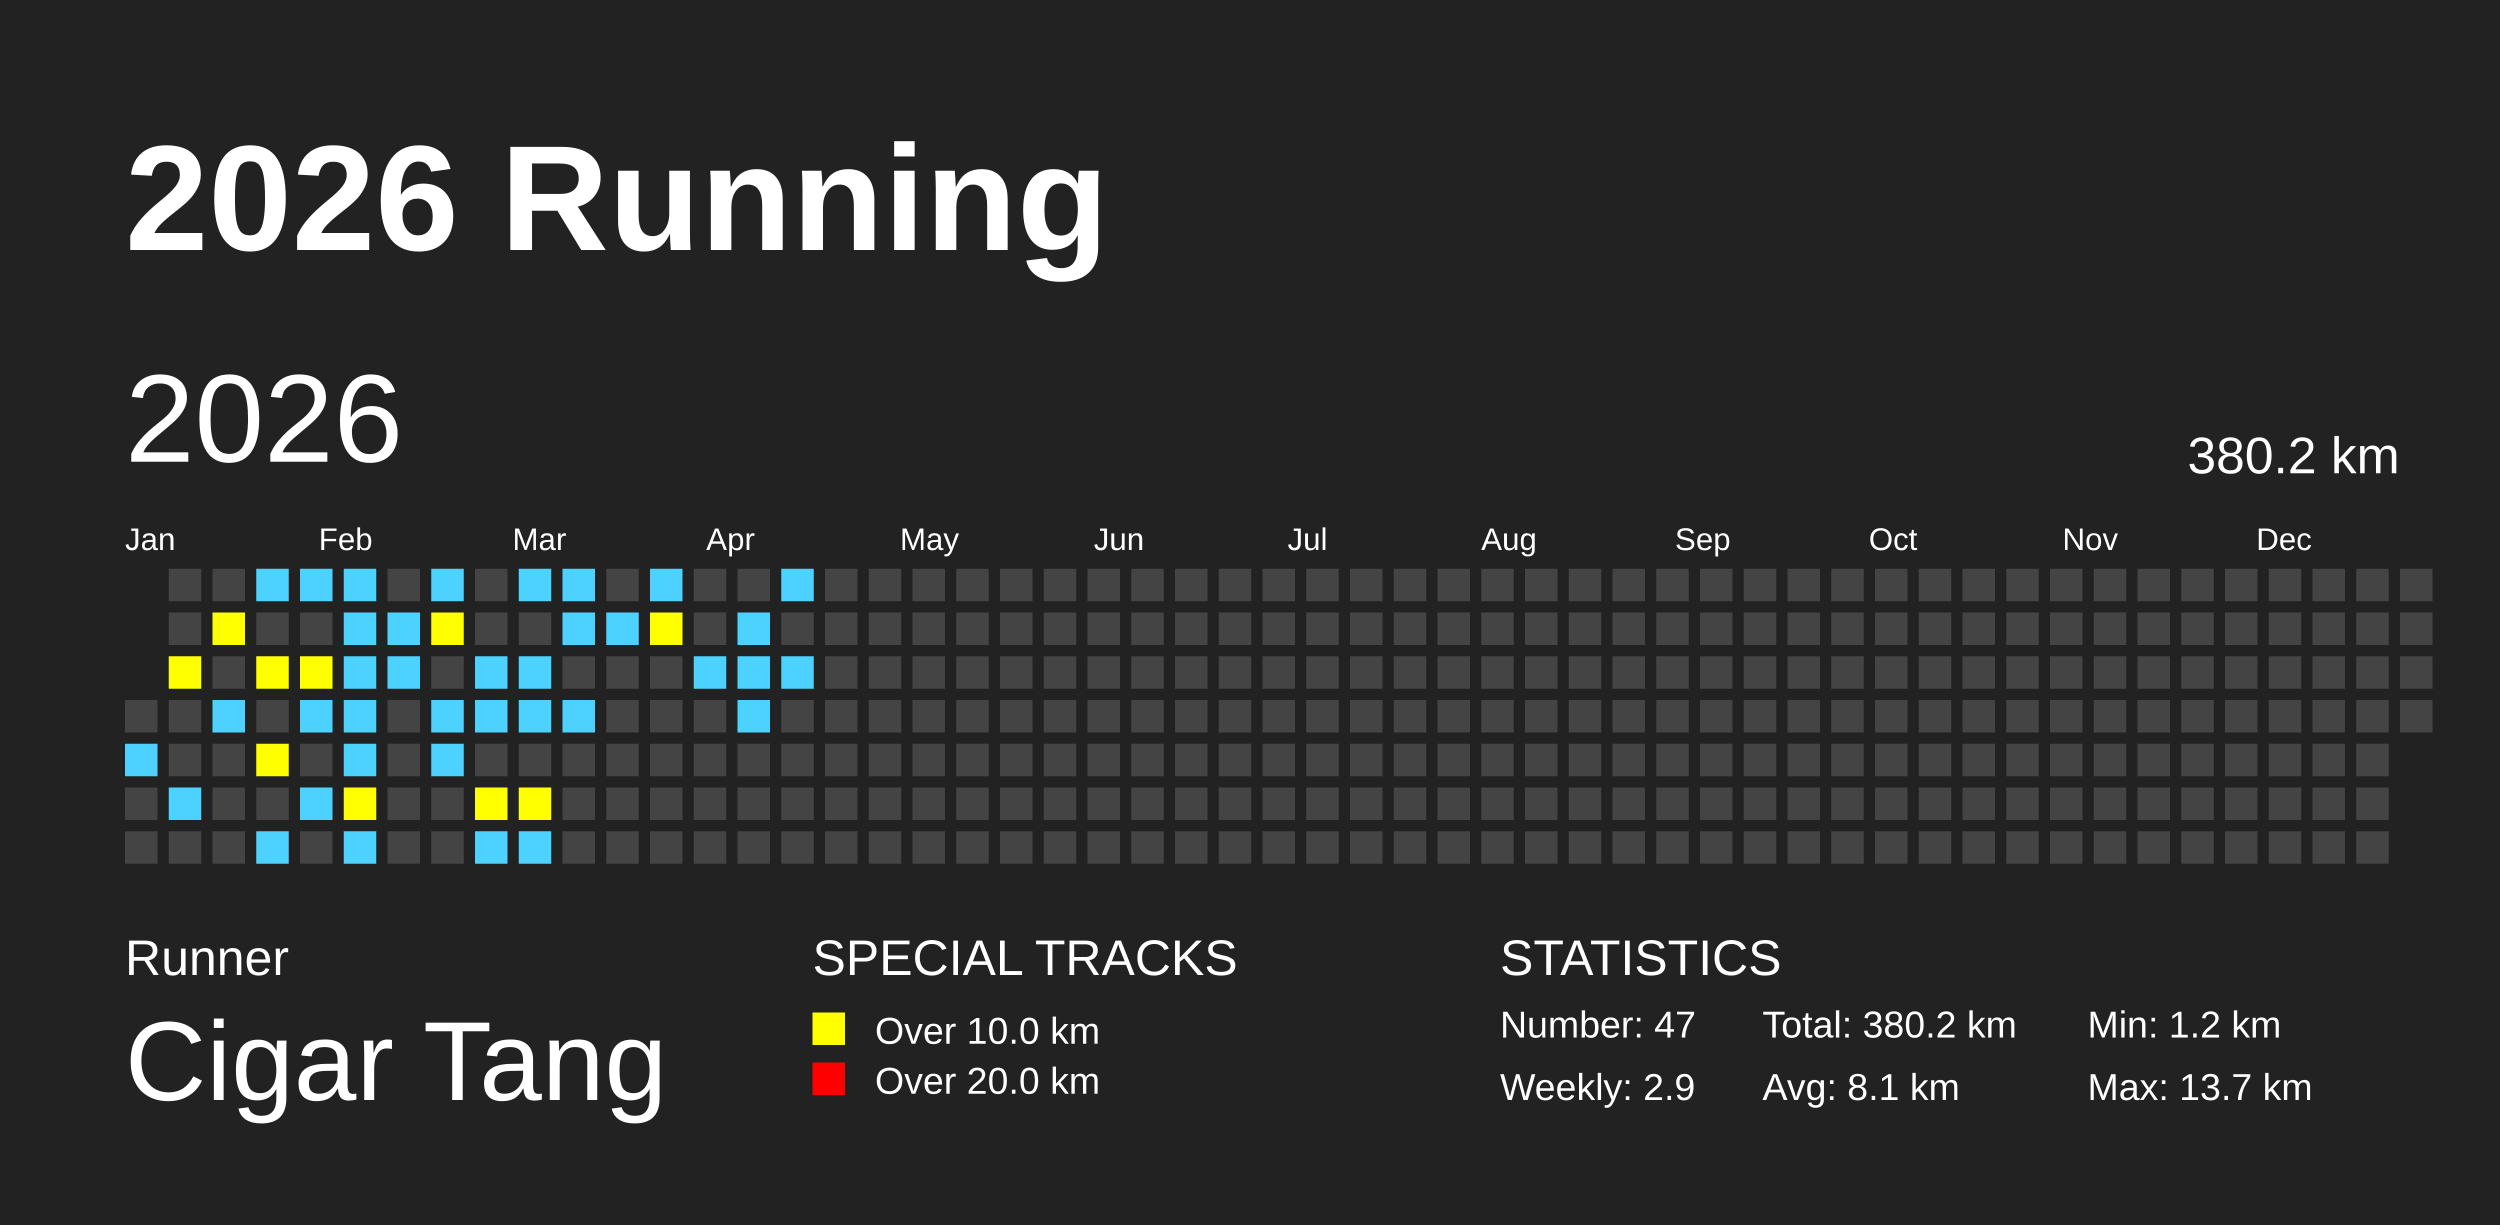
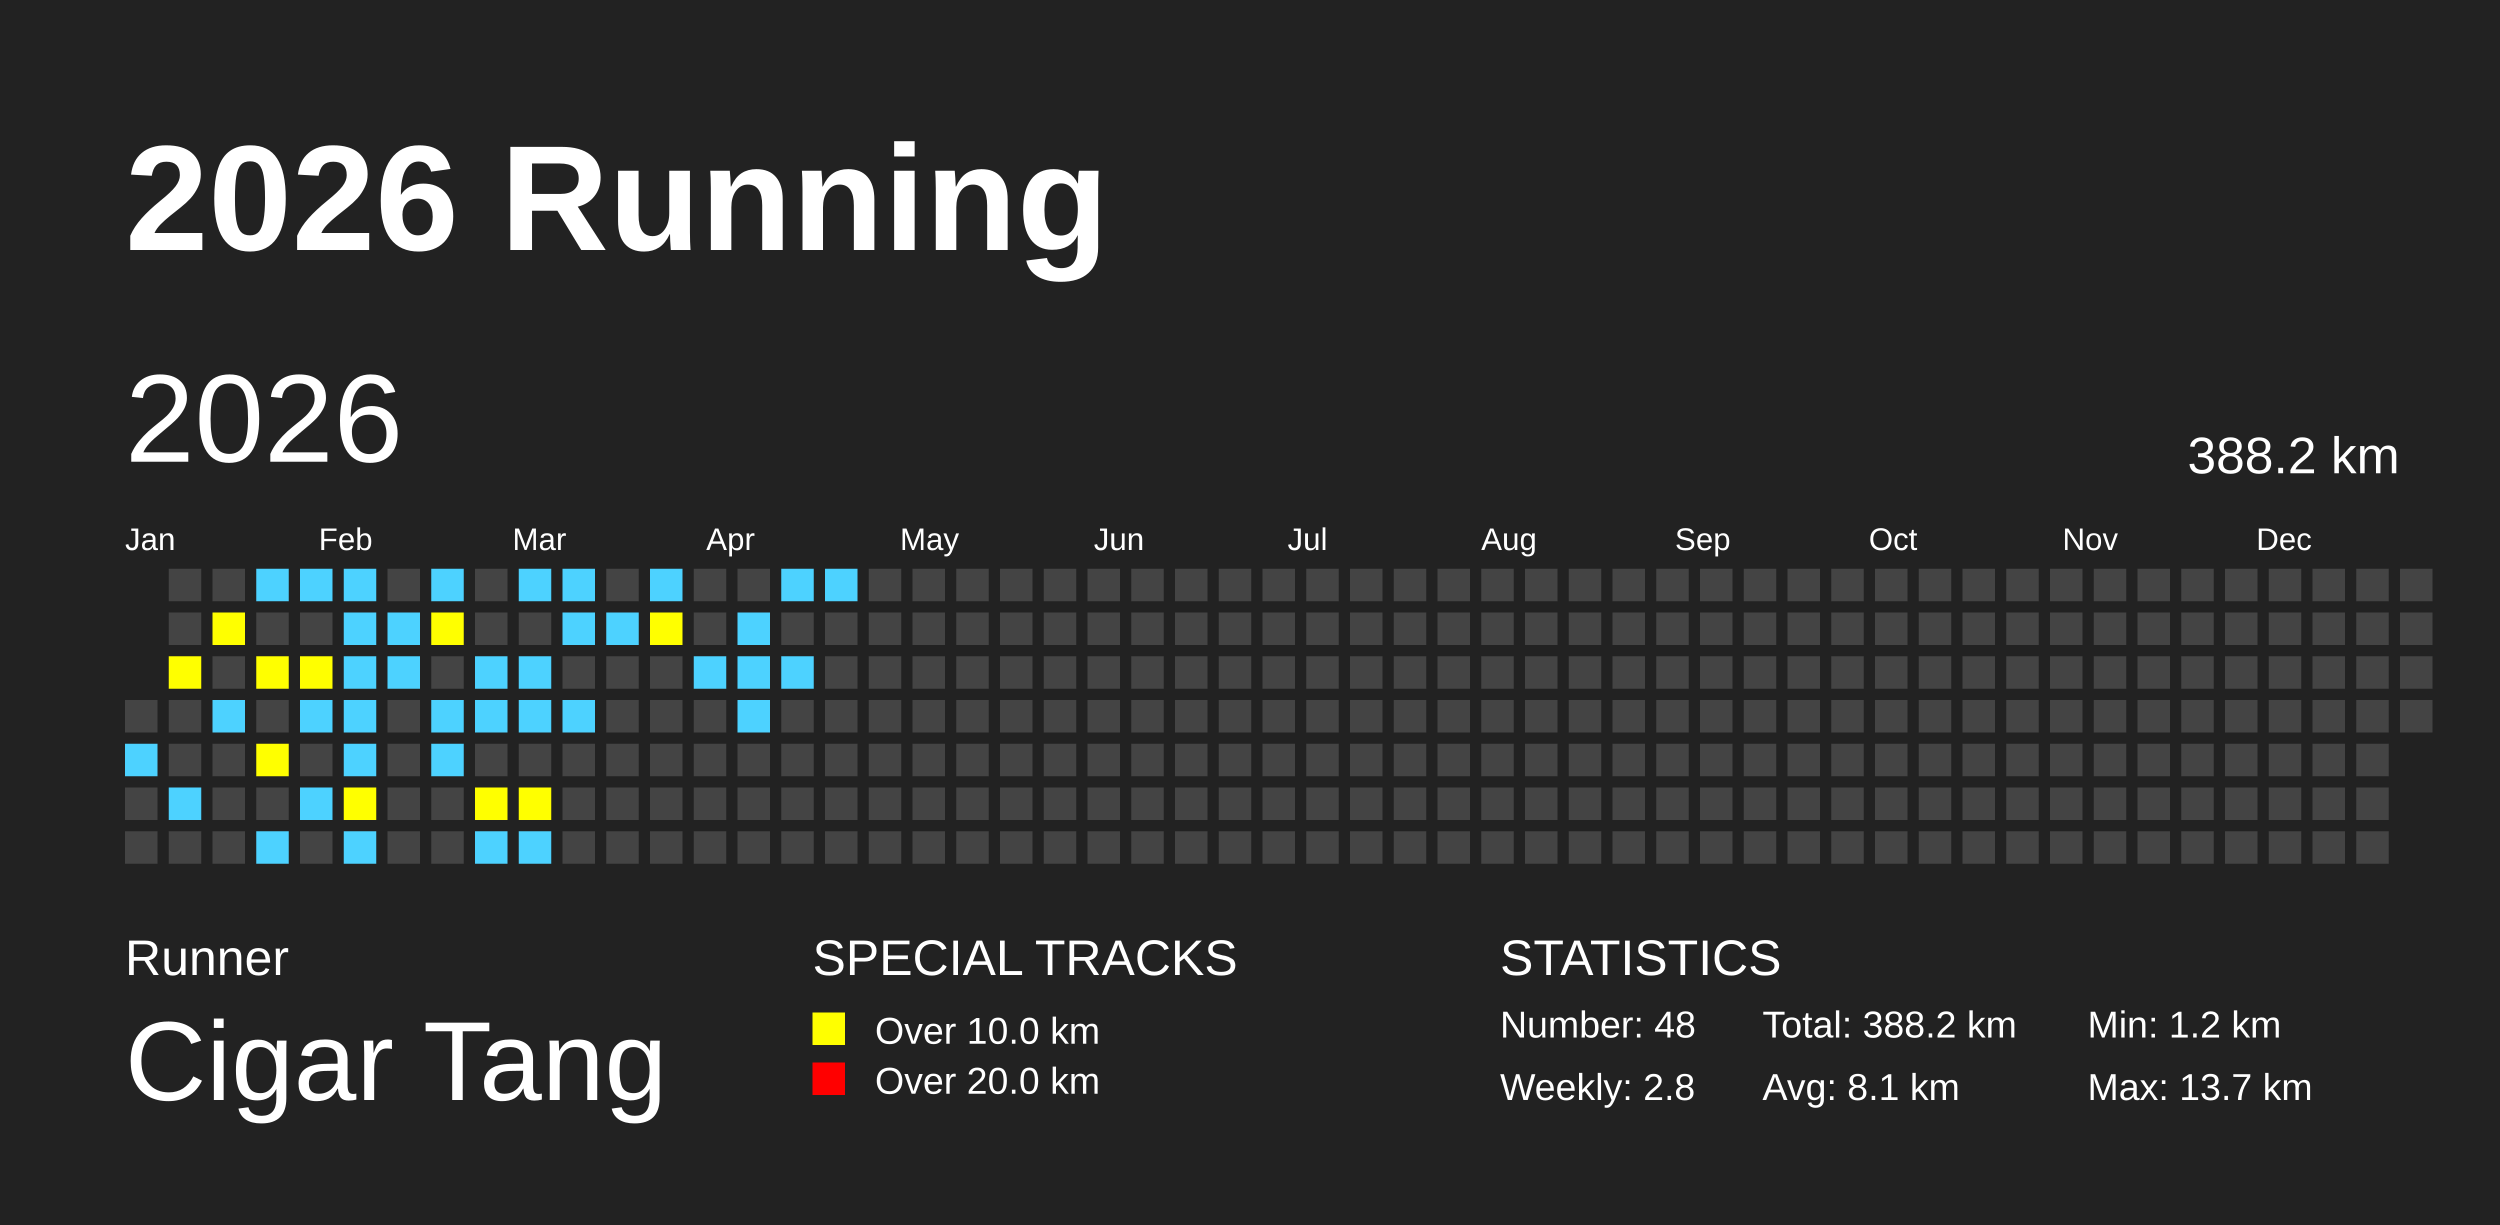
<svg xmlns="http://www.w3.org/2000/svg" baseProfile="full" height="98mm" version="1.1" viewBox="0,0,200,98" width="200mm">
  <defs />
  <rect fill="#222222" height="98" width="200" x="0" y="0" />
  <text fill="#FFFFFF" style="font-size:12px; font-family:Arial; font-weight:bold;" x="10" y="20">2026 Running</text>
  <text fill="#FFFFFF" style="font-size:4px; font-family:Arial" x="10" y="78">Runner</text>
  <text fill="#FFFFFF" style="font-size:9px; font-family:Arial" x="10" y="88">Cigar Tang</text>
  <text fill="#FFFFFF" style="font-size:4px; font-family:Arial" x="65" y="78">SPECIAL TRACKS</text>
  <rect fill="yellow" height="2.6" width="2.6" x="65" y="81" />
  <text fill="#FFFFFF" style="font-size:3px; font-family:Arial" x="70" y="83.5">Over 10.0 km</text>
  <rect fill="red" height="2.6" width="2.6" x="65" y="85" />
  <text fill="#FFFFFF" style="font-size:3px; font-family:Arial" x="70" y="87.5">Over 20.0 km</text>
  <text fill="#FFFFFF" style="font-size:4px; font-family:Arial" x="120" y="78">STATISTICS</text>
-   <text fill="#FFFFFF" style="font-size:3px; font-family:Arial" x="120" y="83">Number: 47</text>
-   <text fill="#FFFFFF" style="font-size:3px; font-family:Arial" x="120" y="88">Weekly: 2.9</text>
-   <text fill="#FFFFFF" style="font-size:3px; font-family:Arial" x="141" y="83">Total: 380.2 km</text>
+   <text fill="#FFFFFF" style="font-size:3px; font-family:Arial" x="120" y="83">Number: 48</text>
+   <text fill="#FFFFFF" style="font-size:3px; font-family:Arial" x="120" y="88">Weekly: 2.8</text>
+   <text fill="#FFFFFF" style="font-size:3px; font-family:Arial" x="141" y="83">Total: 388.2 km</text>
  <text fill="#FFFFFF" style="font-size:3px; font-family:Arial" x="141" y="88">Avg: 8.1 km</text>
  <text fill="#FFFFFF" style="font-size:3px; font-family:Arial" x="167" y="83">Min: 1.2 km</text>
  <text fill="#FFFFFF" style="font-size:3px; font-family:Arial" x="167" y="88">Max: 13.7 km</text>
  <text dominant-baseline="hanging" fill="#FFFFFF" style="font-size:10.0px; font-family:Arial;" x="10" y="30">2026</text>
-   <text dominant-baseline="hanging" fill="#FFFFFF" style="font-size:4.125px; font-family:Arial;" x="175" y="35">380.2 km</text>
+   <text dominant-baseline="hanging" fill="#FFFFFF" style="font-size:4.125px; font-family:Arial;" x="175" y="35">388.2 km</text>
  <text fill="#FFFFFF" style="font-size:2.5px; font-family:Arial" x="10.0" y="44">Jan</text>
  <text fill="#FFFFFF" style="font-size:2.5px; font-family:Arial" x="25.5" y="44">Feb</text>
  <text fill="#FFFFFF" style="font-size:2.5px; font-family:Arial" x="41.0" y="44">Mar</text>
  <text fill="#FFFFFF" style="font-size:2.5px; font-family:Arial" x="56.5" y="44">Apr</text>
  <text fill="#FFFFFF" style="font-size:2.5px; font-family:Arial" x="72.0" y="44">May</text>
  <text fill="#FFFFFF" style="font-size:2.5px; font-family:Arial" x="87.5" y="44">Jun</text>
  <text fill="#FFFFFF" style="font-size:2.5px; font-family:Arial" x="103.0" y="44">Jul</text>
  <text fill="#FFFFFF" style="font-size:2.5px; font-family:Arial" x="118.5" y="44">Aug</text>
  <text fill="#FFFFFF" style="font-size:2.5px; font-family:Arial" x="134.0" y="44">Sep</text>
  <text fill="#FFFFFF" style="font-size:2.5px; font-family:Arial" x="149.5" y="44">Oct</text>
  <text fill="#FFFFFF" style="font-size:2.5px; font-family:Arial" x="165.0" y="44">Nov</text>
  <text fill="#FFFFFF" style="font-size:2.5px; font-family:Arial" x="180.5" y="44">Dec</text>
  <rect fill="#444444" height="2.6" width="2.6" x="10.0" y="56.0" />
  <rect fill="#4DD2FF" height="2.6" width="2.6" x="10.0" y="59.5" />
  <rect fill="#444444" height="2.6" width="2.6" x="10.0" y="63.0" />
  <rect fill="#444444" height="2.6" width="2.6" x="10.0" y="66.5" />
  <rect fill="#444444" height="2.6" width="2.6" x="13.5" y="45.5" />
  <rect fill="#444444" height="2.6" width="2.6" x="13.5" y="49.0" />
  <rect fill="yellow" height="2.6" width="2.6" x="13.5" y="52.5" />
  <rect fill="#444444" height="2.6" width="2.6" x="13.5" y="56.0" />
  <rect fill="#444444" height="2.6" width="2.6" x="13.5" y="59.5" />
  <rect fill="#4DD2FF" height="2.6" width="2.6" x="13.5" y="63.0" />
  <rect fill="#444444" height="2.6" width="2.6" x="13.5" y="66.5" />
  <rect fill="#444444" height="2.6" width="2.6" x="17.0" y="45.5" />
  <rect fill="yellow" height="2.6" width="2.6" x="17.0" y="49.0" />
  <rect fill="#444444" height="2.6" width="2.6" x="17.0" y="52.5" />
  <rect fill="#4DD2FF" height="2.6" width="2.6" x="17.0" y="56.0" />
  <rect fill="#444444" height="2.6" width="2.6" x="17.0" y="59.5" />
  <rect fill="#444444" height="2.6" width="2.6" x="17.0" y="63.0" />
  <rect fill="#444444" height="2.6" width="2.6" x="17.0" y="66.5" />
  <rect fill="#4DD2FF" height="2.6" width="2.6" x="20.5" y="45.5" />
  <rect fill="#444444" height="2.6" width="2.6" x="20.5" y="49.0" />
  <rect fill="yellow" height="2.6" width="2.6" x="20.5" y="52.5" />
  <rect fill="#444444" height="2.6" width="2.6" x="20.5" y="56.0" />
  <rect fill="yellow" height="2.6" width="2.6" x="20.5" y="59.5" />
  <rect fill="#444444" height="2.6" width="2.6" x="20.5" y="63.0" />
  <rect fill="#4DD2FF" height="2.6" width="2.6" x="20.5" y="66.5" />
  <rect fill="#4DD2FF" height="2.6" width="2.6" x="24.0" y="45.5" />
  <rect fill="#444444" height="2.6" width="2.6" x="24.0" y="49.0" />
  <rect fill="yellow" height="2.6" width="2.6" x="24.0" y="52.5" />
  <rect fill="#4DD2FF" height="2.6" width="2.6" x="24.0" y="56.0" />
  <rect fill="#444444" height="2.6" width="2.6" x="24.0" y="59.5" />
  <rect fill="#4DD2FF" height="2.6" width="2.6" x="24.0" y="63.0" />
  <rect fill="#444444" height="2.6" width="2.6" x="24.0" y="66.5" />
  <rect fill="#4DD2FF" height="2.6" width="2.6" x="27.5" y="45.5" />
  <rect fill="#4DD2FF" height="2.6" width="2.6" x="27.5" y="49.0" />
  <rect fill="#4DD2FF" height="2.6" width="2.6" x="27.5" y="52.5" />
  <rect fill="#4DD2FF" height="2.6" width="2.6" x="27.5" y="56.0" />
  <rect fill="#4DD2FF" height="2.6" width="2.6" x="27.5" y="59.5" />
  <rect fill="yellow" height="2.6" width="2.6" x="27.5" y="63.0" />
  <rect fill="#4DD2FF" height="2.6" width="2.6" x="27.5" y="66.5" />
  <rect fill="#444444" height="2.6" width="2.6" x="31.0" y="45.5" />
  <rect fill="#4DD2FF" height="2.6" width="2.6" x="31.0" y="49.0" />
  <rect fill="#4DD2FF" height="2.6" width="2.6" x="31.0" y="52.5" />
  <rect fill="#444444" height="2.6" width="2.6" x="31.0" y="56.0" />
  <rect fill="#444444" height="2.6" width="2.6" x="31.0" y="59.5" />
  <rect fill="#444444" height="2.6" width="2.6" x="31.0" y="63.0" />
  <rect fill="#444444" height="2.6" width="2.6" x="31.0" y="66.5" />
  <rect fill="#4DD2FF" height="2.6" width="2.6" x="34.5" y="45.5" />
  <rect fill="yellow" height="2.6" width="2.6" x="34.5" y="49.0" />
  <rect fill="#444444" height="2.6" width="2.6" x="34.5" y="52.5" />
  <rect fill="#4DD2FF" height="2.6" width="2.6" x="34.5" y="56.0" />
  <rect fill="#4DD2FF" height="2.6" width="2.6" x="34.5" y="59.5" />
  <rect fill="#444444" height="2.6" width="2.6" x="34.5" y="63.0" />
  <rect fill="#444444" height="2.6" width="2.6" x="34.5" y="66.5" />
  <rect fill="#444444" height="2.6" width="2.6" x="38.0" y="45.5" />
  <rect fill="#444444" height="2.6" width="2.6" x="38.0" y="49.0" />
  <rect fill="#4DD2FF" height="2.6" width="2.6" x="38.0" y="52.5" />
  <rect fill="#4DD2FF" height="2.6" width="2.6" x="38.0" y="56.0" />
  <rect fill="#444444" height="2.6" width="2.6" x="38.0" y="59.5" />
  <rect fill="yellow" height="2.6" width="2.6" x="38.0" y="63.0" />
  <rect fill="#4DD2FF" height="2.6" width="2.6" x="38.0" y="66.5" />
  <rect fill="#4DD2FF" height="2.6" width="2.6" x="41.5" y="45.5" />
  <rect fill="#444444" height="2.6" width="2.6" x="41.5" y="49.0" />
  <rect fill="#4DD2FF" height="2.6" width="2.6" x="41.5" y="52.5" />
  <rect fill="#4DD2FF" height="2.6" width="2.6" x="41.5" y="56.0" />
  <rect fill="#444444" height="2.6" width="2.6" x="41.5" y="59.5" />
  <rect fill="yellow" height="2.6" width="2.6" x="41.5" y="63.0" />
  <rect fill="#4DD2FF" height="2.6" width="2.6" x="41.5" y="66.5" />
  <rect fill="#4DD2FF" height="2.6" width="2.6" x="45.0" y="45.5" />
  <rect fill="#4DD2FF" height="2.6" width="2.6" x="45.0" y="49.0" />
  <rect fill="#444444" height="2.6" width="2.6" x="45.0" y="52.5" />
  <rect fill="#4DD2FF" height="2.6" width="2.6" x="45.0" y="56.0" />
  <rect fill="#444444" height="2.6" width="2.6" x="45.0" y="59.5" />
  <rect fill="#444444" height="2.6" width="2.6" x="45.0" y="63.0" />
  <rect fill="#444444" height="2.6" width="2.6" x="45.0" y="66.5" />
  <rect fill="#444444" height="2.6" width="2.6" x="48.5" y="45.5" />
  <rect fill="#4DD2FF" height="2.6" width="2.6" x="48.5" y="49.0" />
  <rect fill="#444444" height="2.6" width="2.6" x="48.5" y="52.5" />
  <rect fill="#444444" height="2.6" width="2.6" x="48.5" y="56.0" />
  <rect fill="#444444" height="2.6" width="2.6" x="48.5" y="59.5" />
  <rect fill="#444444" height="2.6" width="2.6" x="48.5" y="63.0" />
  <rect fill="#444444" height="2.6" width="2.6" x="48.5" y="66.5" />
  <rect fill="#4DD2FF" height="2.6" width="2.6" x="52.0" y="45.5" />
  <rect fill="yellow" height="2.6" width="2.6" x="52.0" y="49.0" />
  <rect fill="#444444" height="2.6" width="2.6" x="52.0" y="52.5" />
  <rect fill="#444444" height="2.6" width="2.6" x="52.0" y="56.0" />
  <rect fill="#444444" height="2.6" width="2.6" x="52.0" y="59.5" />
  <rect fill="#444444" height="2.6" width="2.6" x="52.0" y="63.0" />
  <rect fill="#444444" height="2.6" width="2.6" x="52.0" y="66.5" />
  <rect fill="#444444" height="2.6" width="2.6" x="55.5" y="45.5" />
  <rect fill="#444444" height="2.6" width="2.6" x="55.5" y="49.0" />
  <rect fill="#4DD2FF" height="2.6" width="2.6" x="55.5" y="52.5" />
  <rect fill="#444444" height="2.6" width="2.6" x="55.5" y="56.0" />
  <rect fill="#444444" height="2.6" width="2.6" x="55.5" y="59.5" />
  <rect fill="#444444" height="2.6" width="2.6" x="55.5" y="63.0" />
  <rect fill="#444444" height="2.6" width="2.6" x="55.5" y="66.5" />
  <rect fill="#444444" height="2.6" width="2.6" x="59.0" y="45.5" />
  <rect fill="#4DD2FF" height="2.6" width="2.6" x="59.0" y="49.0" />
  <rect fill="#4DD2FF" height="2.6" width="2.6" x="59.0" y="52.5" />
  <rect fill="#4DD2FF" height="2.6" width="2.6" x="59.0" y="56.0" />
  <rect fill="#444444" height="2.6" width="2.6" x="59.0" y="59.5" />
  <rect fill="#444444" height="2.6" width="2.6" x="59.0" y="63.0" />
  <rect fill="#444444" height="2.6" width="2.6" x="59.0" y="66.5" />
  <rect fill="#4DD2FF" height="2.6" width="2.6" x="62.5" y="45.5" />
  <rect fill="#444444" height="2.6" width="2.6" x="62.5" y="49.0" />
  <rect fill="#4DD2FF" height="2.6" width="2.6" x="62.5" y="52.5" />
  <rect fill="#444444" height="2.6" width="2.6" x="62.5" y="56.0" />
  <rect fill="#444444" height="2.6" width="2.6" x="62.5" y="59.5" />
  <rect fill="#444444" height="2.6" width="2.6" x="62.5" y="63.0" />
  <rect fill="#444444" height="2.6" width="2.6" x="62.5" y="66.5" />
-   <rect fill="#444444" height="2.6" width="2.6" x="66.0" y="45.5" />
+   <rect fill="#4DD2FF" height="2.6" width="2.6" x="66.0" y="45.5" />
  <rect fill="#444444" height="2.6" width="2.6" x="66.0" y="49.0" />
  <rect fill="#444444" height="2.6" width="2.6" x="66.0" y="52.5" />
  <rect fill="#444444" height="2.6" width="2.6" x="66.0" y="56.0" />
  <rect fill="#444444" height="2.6" width="2.6" x="66.0" y="59.5" />
  <rect fill="#444444" height="2.6" width="2.6" x="66.0" y="63.0" />
  <rect fill="#444444" height="2.6" width="2.6" x="66.0" y="66.5" />
  <rect fill="#444444" height="2.6" width="2.6" x="69.5" y="45.5" />
  <rect fill="#444444" height="2.6" width="2.6" x="69.5" y="49.0" />
  <rect fill="#444444" height="2.6" width="2.6" x="69.5" y="52.5" />
  <rect fill="#444444" height="2.6" width="2.6" x="69.5" y="56.0" />
  <rect fill="#444444" height="2.6" width="2.6" x="69.5" y="59.5" />
  <rect fill="#444444" height="2.6" width="2.6" x="69.5" y="63.0" />
  <rect fill="#444444" height="2.6" width="2.6" x="69.5" y="66.5" />
  <rect fill="#444444" height="2.6" width="2.6" x="73.0" y="45.5" />
  <rect fill="#444444" height="2.6" width="2.6" x="73.0" y="49.0" />
  <rect fill="#444444" height="2.6" width="2.6" x="73.0" y="52.5" />
  <rect fill="#444444" height="2.6" width="2.6" x="73.0" y="56.0" />
  <rect fill="#444444" height="2.6" width="2.6" x="73.0" y="59.5" />
  <rect fill="#444444" height="2.6" width="2.6" x="73.0" y="63.0" />
  <rect fill="#444444" height="2.6" width="2.6" x="73.0" y="66.5" />
  <rect fill="#444444" height="2.6" width="2.6" x="76.5" y="45.5" />
  <rect fill="#444444" height="2.6" width="2.6" x="76.5" y="49.0" />
  <rect fill="#444444" height="2.6" width="2.6" x="76.5" y="52.5" />
  <rect fill="#444444" height="2.6" width="2.6" x="76.5" y="56.0" />
  <rect fill="#444444" height="2.6" width="2.6" x="76.5" y="59.5" />
  <rect fill="#444444" height="2.6" width="2.6" x="76.5" y="63.0" />
  <rect fill="#444444" height="2.6" width="2.6" x="76.5" y="66.5" />
  <rect fill="#444444" height="2.6" width="2.6" x="80.0" y="45.5" />
  <rect fill="#444444" height="2.6" width="2.6" x="80.0" y="49.0" />
  <rect fill="#444444" height="2.6" width="2.6" x="80.0" y="52.5" />
  <rect fill="#444444" height="2.6" width="2.6" x="80.0" y="56.0" />
  <rect fill="#444444" height="2.6" width="2.6" x="80.0" y="59.5" />
  <rect fill="#444444" height="2.6" width="2.6" x="80.0" y="63.0" />
  <rect fill="#444444" height="2.6" width="2.6" x="80.0" y="66.5" />
  <rect fill="#444444" height="2.6" width="2.6" x="83.5" y="45.5" />
  <rect fill="#444444" height="2.6" width="2.6" x="83.5" y="49.0" />
  <rect fill="#444444" height="2.6" width="2.6" x="83.5" y="52.5" />
  <rect fill="#444444" height="2.6" width="2.6" x="83.5" y="56.0" />
  <rect fill="#444444" height="2.6" width="2.6" x="83.5" y="59.5" />
  <rect fill="#444444" height="2.6" width="2.6" x="83.5" y="63.0" />
  <rect fill="#444444" height="2.6" width="2.6" x="83.5" y="66.5" />
  <rect fill="#444444" height="2.6" width="2.6" x="87.0" y="45.5" />
  <rect fill="#444444" height="2.6" width="2.6" x="87.0" y="49.0" />
  <rect fill="#444444" height="2.6" width="2.6" x="87.0" y="52.5" />
  <rect fill="#444444" height="2.6" width="2.6" x="87.0" y="56.0" />
  <rect fill="#444444" height="2.6" width="2.6" x="87.0" y="59.5" />
  <rect fill="#444444" height="2.6" width="2.6" x="87.0" y="63.0" />
  <rect fill="#444444" height="2.6" width="2.6" x="87.0" y="66.5" />
  <rect fill="#444444" height="2.6" width="2.6" x="90.5" y="45.5" />
  <rect fill="#444444" height="2.6" width="2.6" x="90.5" y="49.0" />
  <rect fill="#444444" height="2.6" width="2.6" x="90.5" y="52.5" />
  <rect fill="#444444" height="2.6" width="2.6" x="90.5" y="56.0" />
  <rect fill="#444444" height="2.6" width="2.6" x="90.5" y="59.5" />
  <rect fill="#444444" height="2.6" width="2.6" x="90.5" y="63.0" />
  <rect fill="#444444" height="2.6" width="2.6" x="90.5" y="66.5" />
  <rect fill="#444444" height="2.6" width="2.6" x="94.0" y="45.5" />
  <rect fill="#444444" height="2.6" width="2.6" x="94.0" y="49.0" />
  <rect fill="#444444" height="2.6" width="2.6" x="94.0" y="52.5" />
  <rect fill="#444444" height="2.6" width="2.6" x="94.0" y="56.0" />
  <rect fill="#444444" height="2.6" width="2.6" x="94.0" y="59.5" />
  <rect fill="#444444" height="2.6" width="2.6" x="94.0" y="63.0" />
  <rect fill="#444444" height="2.6" width="2.6" x="94.0" y="66.5" />
  <rect fill="#444444" height="2.6" width="2.6" x="97.5" y="45.5" />
  <rect fill="#444444" height="2.6" width="2.6" x="97.5" y="49.0" />
  <rect fill="#444444" height="2.6" width="2.6" x="97.5" y="52.5" />
  <rect fill="#444444" height="2.6" width="2.6" x="97.5" y="56.0" />
  <rect fill="#444444" height="2.6" width="2.6" x="97.5" y="59.5" />
  <rect fill="#444444" height="2.6" width="2.6" x="97.5" y="63.0" />
  <rect fill="#444444" height="2.6" width="2.6" x="97.5" y="66.5" />
  <rect fill="#444444" height="2.6" width="2.6" x="101.0" y="45.5" />
  <rect fill="#444444" height="2.6" width="2.6" x="101.0" y="49.0" />
  <rect fill="#444444" height="2.6" width="2.6" x="101.0" y="52.5" />
  <rect fill="#444444" height="2.6" width="2.6" x="101.0" y="56.0" />
  <rect fill="#444444" height="2.6" width="2.6" x="101.0" y="59.5" />
  <rect fill="#444444" height="2.6" width="2.6" x="101.0" y="63.0" />
  <rect fill="#444444" height="2.6" width="2.6" x="101.0" y="66.5" />
  <rect fill="#444444" height="2.6" width="2.6" x="104.5" y="45.5" />
  <rect fill="#444444" height="2.6" width="2.6" x="104.5" y="49.0" />
  <rect fill="#444444" height="2.6" width="2.6" x="104.5" y="52.5" />
  <rect fill="#444444" height="2.6" width="2.6" x="104.5" y="56.0" />
  <rect fill="#444444" height="2.6" width="2.6" x="104.5" y="59.5" />
  <rect fill="#444444" height="2.6" width="2.6" x="104.5" y="63.0" />
  <rect fill="#444444" height="2.6" width="2.6" x="104.5" y="66.5" />
  <rect fill="#444444" height="2.6" width="2.6" x="108.0" y="45.5" />
  <rect fill="#444444" height="2.6" width="2.6" x="108.0" y="49.0" />
  <rect fill="#444444" height="2.6" width="2.6" x="108.0" y="52.5" />
  <rect fill="#444444" height="2.6" width="2.6" x="108.0" y="56.0" />
  <rect fill="#444444" height="2.6" width="2.6" x="108.0" y="59.5" />
  <rect fill="#444444" height="2.6" width="2.6" x="108.0" y="63.0" />
  <rect fill="#444444" height="2.6" width="2.6" x="108.0" y="66.5" />
  <rect fill="#444444" height="2.6" width="2.6" x="111.5" y="45.5" />
  <rect fill="#444444" height="2.6" width="2.6" x="111.5" y="49.0" />
  <rect fill="#444444" height="2.6" width="2.6" x="111.5" y="52.5" />
  <rect fill="#444444" height="2.6" width="2.6" x="111.5" y="56.0" />
  <rect fill="#444444" height="2.6" width="2.6" x="111.5" y="59.5" />
  <rect fill="#444444" height="2.6" width="2.6" x="111.5" y="63.0" />
  <rect fill="#444444" height="2.6" width="2.6" x="111.5" y="66.5" />
  <rect fill="#444444" height="2.6" width="2.6" x="115.0" y="45.5" />
  <rect fill="#444444" height="2.6" width="2.6" x="115.0" y="49.0" />
  <rect fill="#444444" height="2.6" width="2.6" x="115.0" y="52.5" />
  <rect fill="#444444" height="2.6" width="2.6" x="115.0" y="56.0" />
  <rect fill="#444444" height="2.6" width="2.6" x="115.0" y="59.5" />
  <rect fill="#444444" height="2.6" width="2.6" x="115.0" y="63.0" />
  <rect fill="#444444" height="2.6" width="2.6" x="115.0" y="66.5" />
  <rect fill="#444444" height="2.6" width="2.6" x="118.5" y="45.5" />
  <rect fill="#444444" height="2.6" width="2.6" x="118.5" y="49.0" />
  <rect fill="#444444" height="2.6" width="2.6" x="118.5" y="52.5" />
  <rect fill="#444444" height="2.6" width="2.6" x="118.5" y="56.0" />
  <rect fill="#444444" height="2.6" width="2.6" x="118.5" y="59.5" />
  <rect fill="#444444" height="2.6" width="2.6" x="118.5" y="63.0" />
  <rect fill="#444444" height="2.6" width="2.6" x="118.5" y="66.5" />
  <rect fill="#444444" height="2.6" width="2.6" x="122.0" y="45.5" />
  <rect fill="#444444" height="2.6" width="2.6" x="122.0" y="49.0" />
  <rect fill="#444444" height="2.6" width="2.6" x="122.0" y="52.5" />
  <rect fill="#444444" height="2.6" width="2.6" x="122.0" y="56.0" />
  <rect fill="#444444" height="2.6" width="2.6" x="122.0" y="59.5" />
  <rect fill="#444444" height="2.6" width="2.6" x="122.0" y="63.0" />
  <rect fill="#444444" height="2.6" width="2.6" x="122.0" y="66.5" />
  <rect fill="#444444" height="2.6" width="2.6" x="125.5" y="45.5" />
  <rect fill="#444444" height="2.6" width="2.6" x="125.5" y="49.0" />
  <rect fill="#444444" height="2.6" width="2.6" x="125.5" y="52.5" />
  <rect fill="#444444" height="2.6" width="2.6" x="125.5" y="56.0" />
  <rect fill="#444444" height="2.6" width="2.6" x="125.5" y="59.5" />
  <rect fill="#444444" height="2.6" width="2.6" x="125.5" y="63.0" />
  <rect fill="#444444" height="2.6" width="2.6" x="125.5" y="66.5" />
  <rect fill="#444444" height="2.6" width="2.6" x="129.0" y="45.5" />
  <rect fill="#444444" height="2.6" width="2.6" x="129.0" y="49.0" />
  <rect fill="#444444" height="2.6" width="2.6" x="129.0" y="52.5" />
  <rect fill="#444444" height="2.6" width="2.6" x="129.0" y="56.0" />
  <rect fill="#444444" height="2.6" width="2.6" x="129.0" y="59.5" />
  <rect fill="#444444" height="2.6" width="2.6" x="129.0" y="63.0" />
  <rect fill="#444444" height="2.6" width="2.6" x="129.0" y="66.5" />
  <rect fill="#444444" height="2.6" width="2.6" x="132.5" y="45.5" />
  <rect fill="#444444" height="2.6" width="2.6" x="132.5" y="49.0" />
  <rect fill="#444444" height="2.6" width="2.6" x="132.5" y="52.5" />
  <rect fill="#444444" height="2.6" width="2.6" x="132.5" y="56.0" />
  <rect fill="#444444" height="2.6" width="2.6" x="132.5" y="59.5" />
  <rect fill="#444444" height="2.6" width="2.6" x="132.5" y="63.0" />
  <rect fill="#444444" height="2.6" width="2.6" x="132.5" y="66.5" />
  <rect fill="#444444" height="2.6" width="2.6" x="136.0" y="45.5" />
  <rect fill="#444444" height="2.6" width="2.6" x="136.0" y="49.0" />
  <rect fill="#444444" height="2.6" width="2.6" x="136.0" y="52.5" />
  <rect fill="#444444" height="2.6" width="2.6" x="136.0" y="56.0" />
  <rect fill="#444444" height="2.6" width="2.6" x="136.0" y="59.5" />
  <rect fill="#444444" height="2.6" width="2.6" x="136.0" y="63.0" />
  <rect fill="#444444" height="2.6" width="2.6" x="136.0" y="66.5" />
  <rect fill="#444444" height="2.6" width="2.6" x="139.5" y="45.5" />
  <rect fill="#444444" height="2.6" width="2.6" x="139.5" y="49.0" />
  <rect fill="#444444" height="2.6" width="2.6" x="139.5" y="52.5" />
  <rect fill="#444444" height="2.6" width="2.6" x="139.5" y="56.0" />
  <rect fill="#444444" height="2.6" width="2.6" x="139.5" y="59.5" />
  <rect fill="#444444" height="2.6" width="2.6" x="139.5" y="63.0" />
  <rect fill="#444444" height="2.6" width="2.6" x="139.5" y="66.5" />
  <rect fill="#444444" height="2.6" width="2.6" x="143.0" y="45.5" />
  <rect fill="#444444" height="2.6" width="2.6" x="143.0" y="49.0" />
  <rect fill="#444444" height="2.6" width="2.6" x="143.0" y="52.5" />
  <rect fill="#444444" height="2.6" width="2.6" x="143.0" y="56.0" />
  <rect fill="#444444" height="2.6" width="2.6" x="143.0" y="59.5" />
  <rect fill="#444444" height="2.6" width="2.6" x="143.0" y="63.0" />
  <rect fill="#444444" height="2.6" width="2.6" x="143.0" y="66.5" />
  <rect fill="#444444" height="2.6" width="2.6" x="146.5" y="45.5" />
  <rect fill="#444444" height="2.6" width="2.6" x="146.5" y="49.0" />
  <rect fill="#444444" height="2.6" width="2.6" x="146.5" y="52.5" />
  <rect fill="#444444" height="2.6" width="2.6" x="146.5" y="56.0" />
  <rect fill="#444444" height="2.6" width="2.6" x="146.5" y="59.5" />
  <rect fill="#444444" height="2.6" width="2.6" x="146.5" y="63.0" />
  <rect fill="#444444" height="2.6" width="2.6" x="146.5" y="66.5" />
  <rect fill="#444444" height="2.6" width="2.6" x="150.0" y="45.5" />
  <rect fill="#444444" height="2.6" width="2.6" x="150.0" y="49.0" />
  <rect fill="#444444" height="2.6" width="2.6" x="150.0" y="52.5" />
  <rect fill="#444444" height="2.6" width="2.6" x="150.0" y="56.0" />
  <rect fill="#444444" height="2.6" width="2.6" x="150.0" y="59.5" />
  <rect fill="#444444" height="2.6" width="2.6" x="150.0" y="63.0" />
  <rect fill="#444444" height="2.6" width="2.6" x="150.0" y="66.5" />
  <rect fill="#444444" height="2.6" width="2.6" x="153.5" y="45.5" />
  <rect fill="#444444" height="2.6" width="2.6" x="153.5" y="49.0" />
  <rect fill="#444444" height="2.6" width="2.6" x="153.5" y="52.5" />
  <rect fill="#444444" height="2.6" width="2.6" x="153.5" y="56.0" />
  <rect fill="#444444" height="2.6" width="2.6" x="153.5" y="59.5" />
  <rect fill="#444444" height="2.6" width="2.6" x="153.5" y="63.0" />
  <rect fill="#444444" height="2.6" width="2.6" x="153.5" y="66.5" />
  <rect fill="#444444" height="2.6" width="2.6" x="157.0" y="45.5" />
  <rect fill="#444444" height="2.6" width="2.6" x="157.0" y="49.0" />
  <rect fill="#444444" height="2.6" width="2.6" x="157.0" y="52.5" />
  <rect fill="#444444" height="2.6" width="2.6" x="157.0" y="56.0" />
  <rect fill="#444444" height="2.6" width="2.6" x="157.0" y="59.5" />
  <rect fill="#444444" height="2.6" width="2.6" x="157.0" y="63.0" />
  <rect fill="#444444" height="2.6" width="2.6" x="157.0" y="66.5" />
  <rect fill="#444444" height="2.6" width="2.6" x="160.5" y="45.5" />
  <rect fill="#444444" height="2.6" width="2.6" x="160.5" y="49.0" />
  <rect fill="#444444" height="2.6" width="2.6" x="160.5" y="52.5" />
  <rect fill="#444444" height="2.6" width="2.6" x="160.5" y="56.0" />
  <rect fill="#444444" height="2.6" width="2.6" x="160.5" y="59.5" />
  <rect fill="#444444" height="2.6" width="2.6" x="160.5" y="63.0" />
  <rect fill="#444444" height="2.6" width="2.6" x="160.5" y="66.5" />
  <rect fill="#444444" height="2.6" width="2.6" x="164.0" y="45.5" />
  <rect fill="#444444" height="2.6" width="2.6" x="164.0" y="49.0" />
  <rect fill="#444444" height="2.6" width="2.6" x="164.0" y="52.5" />
  <rect fill="#444444" height="2.6" width="2.6" x="164.0" y="56.0" />
  <rect fill="#444444" height="2.6" width="2.6" x="164.0" y="59.5" />
  <rect fill="#444444" height="2.6" width="2.6" x="164.0" y="63.0" />
  <rect fill="#444444" height="2.6" width="2.6" x="164.0" y="66.5" />
  <rect fill="#444444" height="2.6" width="2.6" x="167.5" y="45.5" />
  <rect fill="#444444" height="2.6" width="2.6" x="167.5" y="49.0" />
  <rect fill="#444444" height="2.6" width="2.6" x="167.5" y="52.5" />
  <rect fill="#444444" height="2.6" width="2.6" x="167.5" y="56.0" />
  <rect fill="#444444" height="2.6" width="2.6" x="167.5" y="59.5" />
  <rect fill="#444444" height="2.6" width="2.6" x="167.5" y="63.0" />
  <rect fill="#444444" height="2.6" width="2.6" x="167.5" y="66.5" />
  <rect fill="#444444" height="2.6" width="2.6" x="171.0" y="45.5" />
  <rect fill="#444444" height="2.6" width="2.6" x="171.0" y="49.0" />
  <rect fill="#444444" height="2.6" width="2.6" x="171.0" y="52.5" />
  <rect fill="#444444" height="2.6" width="2.6" x="171.0" y="56.0" />
  <rect fill="#444444" height="2.6" width="2.6" x="171.0" y="59.5" />
  <rect fill="#444444" height="2.6" width="2.6" x="171.0" y="63.0" />
  <rect fill="#444444" height="2.6" width="2.6" x="171.0" y="66.5" />
  <rect fill="#444444" height="2.6" width="2.6" x="174.5" y="45.5" />
  <rect fill="#444444" height="2.6" width="2.6" x="174.5" y="49.0" />
  <rect fill="#444444" height="2.6" width="2.6" x="174.5" y="52.5" />
  <rect fill="#444444" height="2.6" width="2.6" x="174.5" y="56.0" />
  <rect fill="#444444" height="2.6" width="2.6" x="174.5" y="59.5" />
  <rect fill="#444444" height="2.6" width="2.6" x="174.5" y="63.0" />
  <rect fill="#444444" height="2.6" width="2.6" x="174.5" y="66.5" />
  <rect fill="#444444" height="2.6" width="2.6" x="178.0" y="45.5" />
  <rect fill="#444444" height="2.6" width="2.6" x="178.0" y="49.0" />
  <rect fill="#444444" height="2.6" width="2.6" x="178.0" y="52.5" />
  <rect fill="#444444" height="2.6" width="2.6" x="178.0" y="56.0" />
  <rect fill="#444444" height="2.6" width="2.6" x="178.0" y="59.5" />
  <rect fill="#444444" height="2.6" width="2.6" x="178.0" y="63.0" />
  <rect fill="#444444" height="2.6" width="2.6" x="178.0" y="66.5" />
  <rect fill="#444444" height="2.6" width="2.6" x="181.5" y="45.5" />
  <rect fill="#444444" height="2.6" width="2.6" x="181.5" y="49.0" />
  <rect fill="#444444" height="2.6" width="2.6" x="181.5" y="52.5" />
  <rect fill="#444444" height="2.6" width="2.6" x="181.5" y="56.0" />
  <rect fill="#444444" height="2.6" width="2.6" x="181.5" y="59.5" />
  <rect fill="#444444" height="2.6" width="2.6" x="181.5" y="63.0" />
  <rect fill="#444444" height="2.6" width="2.6" x="181.5" y="66.5" />
  <rect fill="#444444" height="2.6" width="2.6" x="185.0" y="45.5" />
  <rect fill="#444444" height="2.6" width="2.6" x="185.0" y="49.0" />
  <rect fill="#444444" height="2.6" width="2.6" x="185.0" y="52.5" />
  <rect fill="#444444" height="2.6" width="2.6" x="185.0" y="56.0" />
  <rect fill="#444444" height="2.6" width="2.6" x="185.0" y="59.5" />
  <rect fill="#444444" height="2.6" width="2.6" x="185.0" y="63.0" />
  <rect fill="#444444" height="2.6" width="2.6" x="185.0" y="66.5" />
  <rect fill="#444444" height="2.6" width="2.6" x="188.5" y="45.5" />
  <rect fill="#444444" height="2.6" width="2.6" x="188.5" y="49.0" />
  <rect fill="#444444" height="2.6" width="2.6" x="188.5" y="52.5" />
  <rect fill="#444444" height="2.6" width="2.6" x="188.5" y="56.0" />
  <rect fill="#444444" height="2.6" width="2.6" x="188.5" y="59.5" />
  <rect fill="#444444" height="2.6" width="2.6" x="188.5" y="63.0" />
  <rect fill="#444444" height="2.6" width="2.6" x="188.5" y="66.5" />
  <rect fill="#444444" height="2.6" width="2.6" x="192.0" y="45.5" />
  <rect fill="#444444" height="2.6" width="2.6" x="192.0" y="49.0" />
  <rect fill="#444444" height="2.6" width="2.6" x="192.0" y="52.5" />
  <rect fill="#444444" height="2.6" width="2.6" x="192.0" y="56.0" />
</svg>
